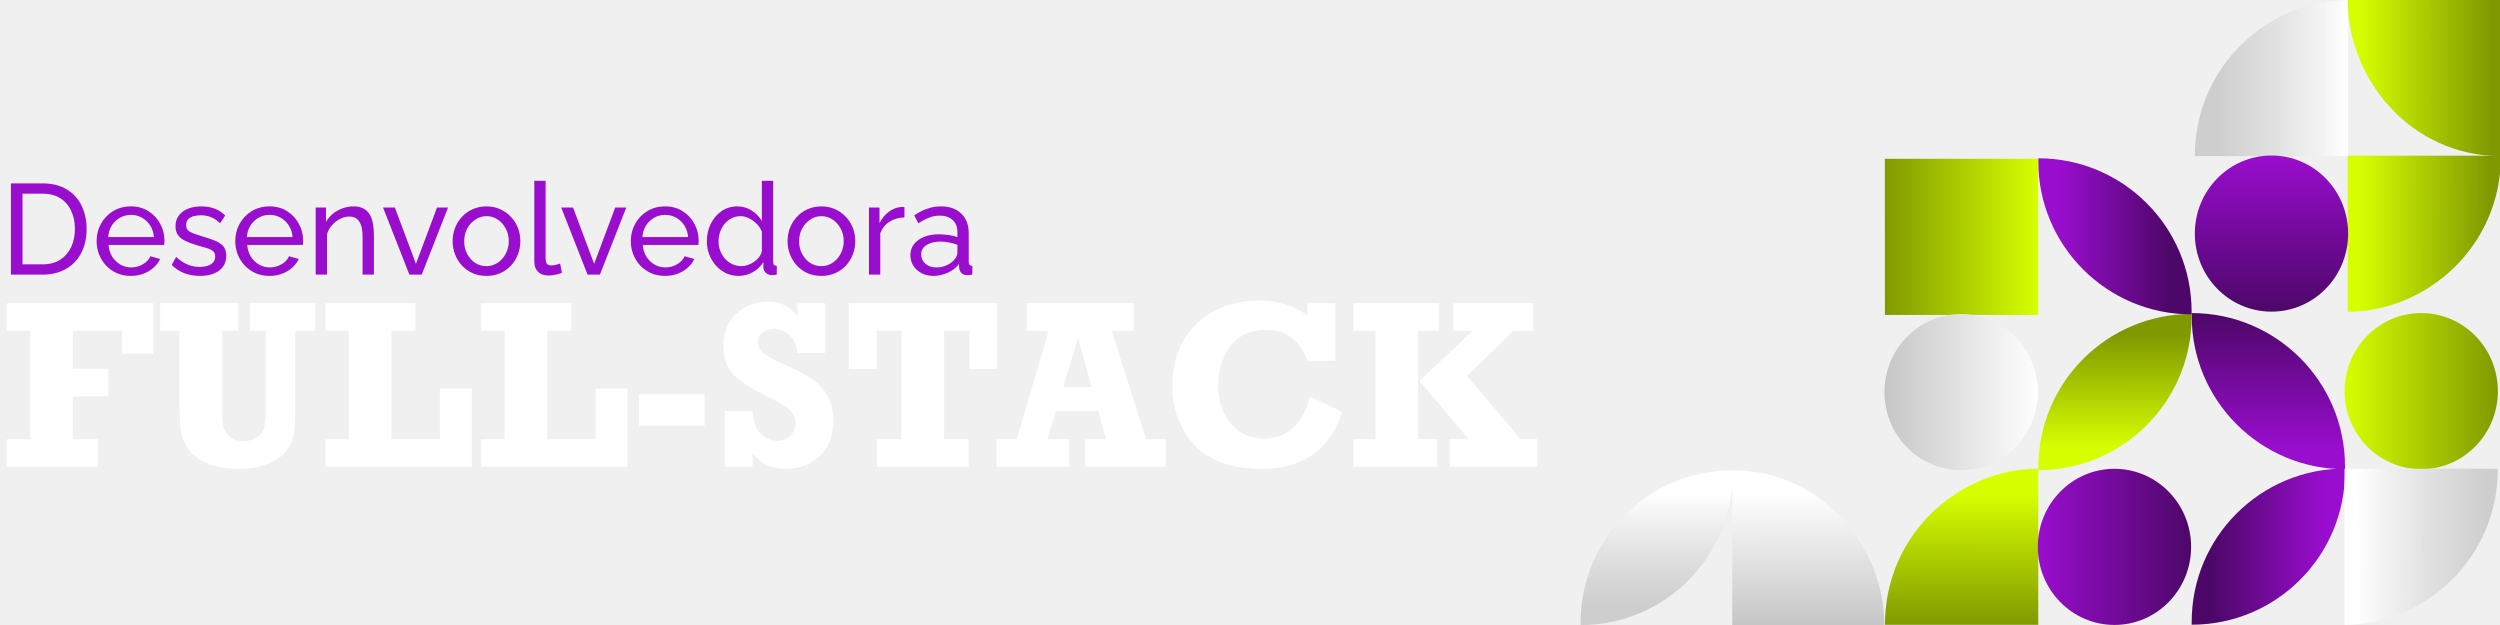
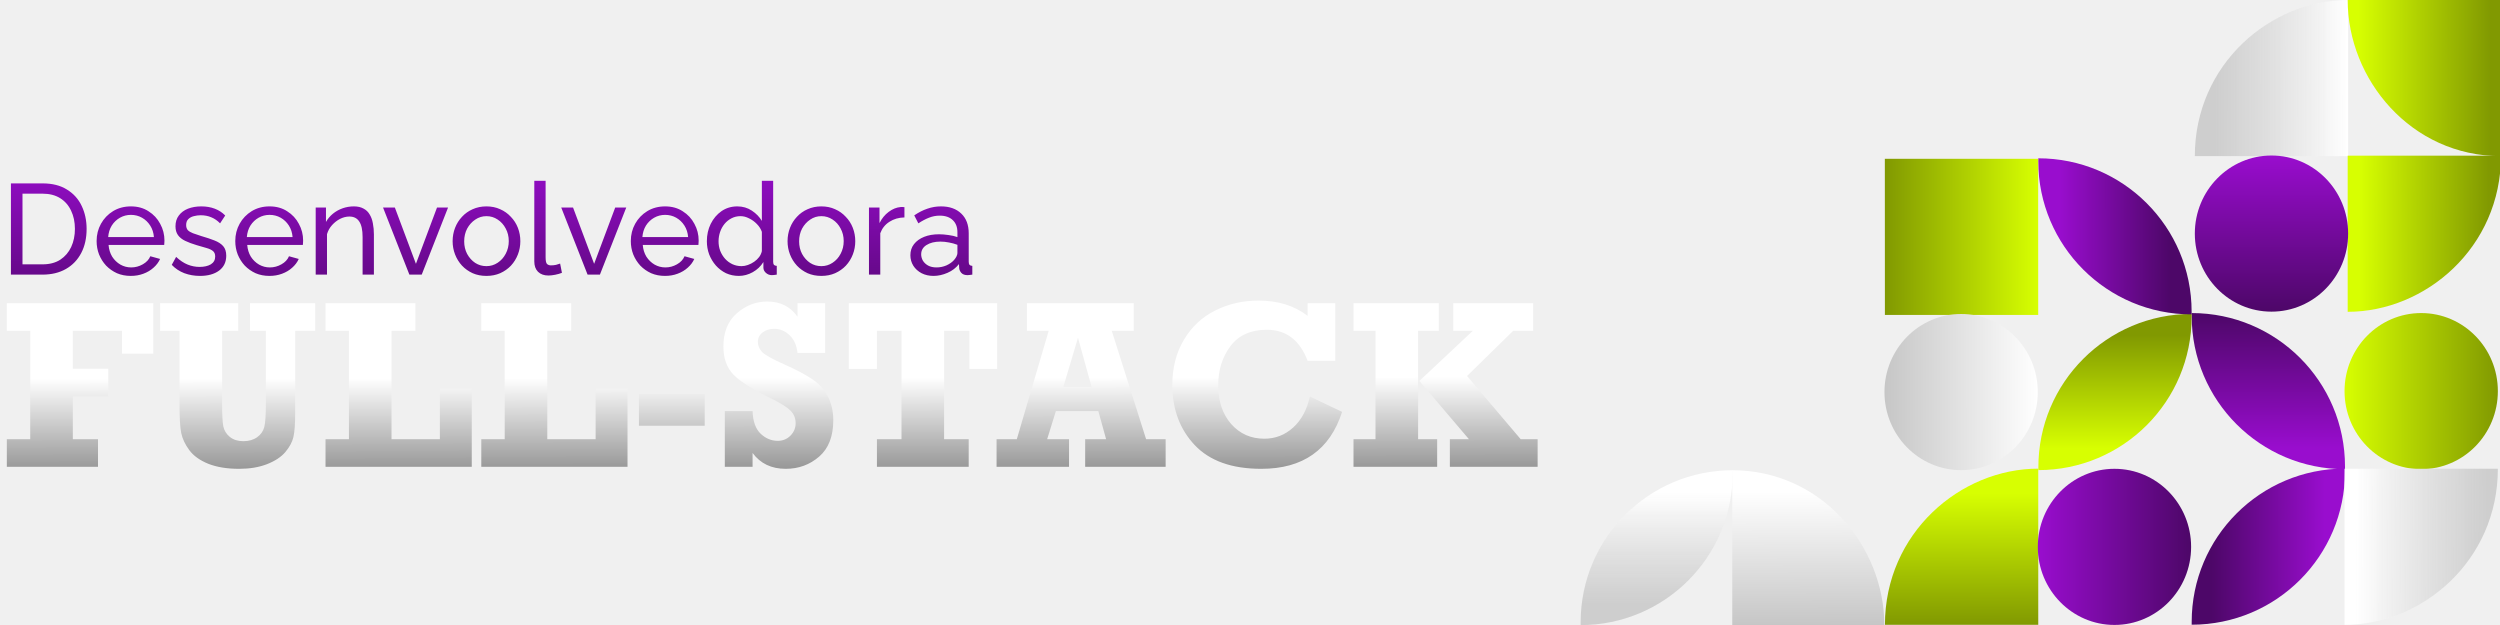
<svg xmlns="http://www.w3.org/2000/svg" width="1584" height="396" viewBox="0 0 1584 396" fill="none">
  <g clip-path="url(#clip0_1376_3708)">
    <path d="M1487.78 98.928L1487.78 0.001C1438.57 0 1390.64 40.699 1390.64 98.928L1487.78 98.928Z" fill="url(#paint0_linear_1376_3708)" />
    <path d="M1584.63 0.001L1487.49 0.001C1487.49 50.124 1527.46 98.929 1584.63 98.929L1584.63 0.001Z" fill="url(#paint1_linear_1376_3708)" />
    <path d="M1487.49 98.634L1487.49 197.562C1536.71 197.562 1584.63 156.864 1584.63 98.634L1487.49 98.634Z" fill="url(#paint2_linear_1376_3708)" />
    <ellipse cx="48.569" cy="49.463" rx="48.569" ry="49.463" transform="matrix(1 8.90318e-08 8.58428e-08 -1 1390.64 197.463)" fill="url(#paint3_linear_1376_3708)" />
    <path d="M1388.65 395.814C1442.29 395.814 1485.79 352.324 1485.79 298.676L1485.79 296.887C1432.14 296.887 1388.65 340.377 1388.65 394.025L1388.65 395.814Z" fill="url(#paint4_linear_1376_3708)" />
    <path d="M1388.65 200.14C1388.65 253.789 1432.14 297.28 1485.79 297.28L1485.79 295.493C1485.79 241.844 1442.3 198.353 1388.65 198.353L1388.65 200.14Z" fill="url(#paint5_linear_1376_3708)" />
    <ellipse cx="48.569" cy="49.463" rx="48.569" ry="49.463" transform="matrix(1 8.90318e-08 8.58428e-08 -1 1485.5 297.28)" fill="url(#paint6_linear_1376_3708)" />
    <path d="M1485.5 296.986L1485.5 395.914C1534.71 395.914 1582.64 355.216 1582.64 296.986L1485.5 296.986Z" fill="url(#paint7_linear_1376_3708)" />
    <path d="M1291.44 395.863L1291.44 296.935C1242.22 296.935 1194.3 337.634 1194.3 395.863L1291.44 395.863Z" fill="url(#paint8_linear_1376_3708)" />
    <ellipse cx="48.569" cy="49.463" rx="48.569" ry="49.463" transform="matrix(-1 0 0 1 1388.29 297.034)" fill="url(#paint9_linear_1376_3708)" />
    <path d="M1097.85 297.934C1044.64 297.934 1001.5 341.072 1001.5 394.284L1001.5 396.059C1054.71 396.059 1097.85 352.921 1097.85 299.708L1097.85 297.934Z" fill="url(#paint10_linear_1376_3708)" />
    <path d="M1097.56 396.058H1193.91C1193.91 346.342 1154.27 297.933 1097.56 297.933V396.058Z" fill="url(#paint11_linear_1376_3708)" />
    <path d="M1291.51 297.864C1345.16 297.845 1388.63 254.339 1388.61 200.69L1388.61 198.901C1334.97 198.921 1291.49 242.427 1291.51 296.075L1291.51 297.864Z" fill="url(#paint12_linear_1376_3708)" />
    <path d="M1388.61 197.41C1388.59 143.761 1345.09 100.285 1291.44 100.305L1291.44 102.092C1291.46 155.74 1334.96 199.216 1388.61 199.196L1388.61 197.41Z" fill="url(#paint13_linear_1376_3708)" />
    <rect width="98.927" height="97.139" transform="matrix(-0.000347725 -1 -1 0.000360643 1291.41 199.524)" fill="url(#paint14_linear_1376_3708)" />
    <ellipse cx="49.463" cy="48.569" rx="49.463" ry="48.569" transform="matrix(-0.000347725 -1 -1 0.000360643 1291.15 297.865)" fill="url(#paint15_linear_1376_3708)" />
-     <path d="M6.921 174V116.193H26.949C33.137 116.193 38.294 117.496 42.419 120.101C46.598 122.653 49.719 126.126 51.782 130.523C53.844 134.865 54.876 139.696 54.876 145.015C54.876 150.877 53.736 155.98 51.456 160.322C49.176 164.664 45.947 168.029 41.767 170.418C37.588 172.806 32.648 174 26.949 174H6.921ZM47.467 145.015C47.467 140.673 46.652 136.819 45.024 133.454C43.45 130.089 41.143 127.456 38.103 125.556C35.064 123.657 31.346 122.707 26.949 122.707H14.248V167.487H26.949C31.4 167.487 35.145 166.51 38.185 164.556C41.224 162.547 43.531 159.86 45.105 156.495C46.679 153.076 47.467 149.249 47.467 145.015ZM82.869 174.814C79.666 174.814 76.735 174.244 74.076 173.104C71.47 171.91 69.19 170.309 67.236 168.301C65.337 166.238 63.844 163.877 62.758 161.217C61.727 158.558 61.212 155.735 61.212 152.75C61.212 148.733 62.134 145.07 63.98 141.759C65.825 138.448 68.376 135.788 71.633 133.78C74.944 131.771 78.716 130.767 82.95 130.767C87.238 130.767 90.956 131.798 94.104 133.861C97.307 135.869 99.776 138.529 101.513 141.84C103.304 145.097 104.2 148.625 104.2 152.424C104.2 152.967 104.173 153.51 104.119 154.053C104.119 154.541 104.091 154.921 104.037 155.193H68.783C69.001 157.961 69.76 160.43 71.063 162.602C72.42 164.718 74.157 166.401 76.274 167.649C78.391 168.844 80.67 169.441 83.113 169.441C85.718 169.441 88.161 168.789 90.441 167.487C92.774 166.184 94.376 164.474 95.244 162.357L101.432 164.067C100.509 166.13 99.125 167.975 97.279 169.603C95.488 171.232 93.344 172.507 90.847 173.43C88.405 174.353 85.745 174.814 82.869 174.814ZM68.539 150.226H97.524C97.307 147.458 96.52 145.015 95.163 142.898C93.806 140.782 92.069 139.126 89.952 137.932C87.835 136.738 85.501 136.141 82.95 136.141C80.453 136.141 78.146 136.738 76.029 137.932C73.913 139.126 72.176 140.782 70.819 142.898C69.516 145.015 68.756 147.458 68.539 150.226ZM126.738 174.814C123.21 174.814 119.899 174.244 116.805 173.104C113.711 171.91 111.052 170.146 108.826 167.812L111.594 162.764C114.037 165.044 116.479 166.672 118.922 167.649C121.365 168.626 123.861 169.115 126.412 169.115C129.343 169.115 131.732 168.572 133.577 167.487C135.423 166.347 136.345 164.691 136.345 162.52C136.345 160.946 135.857 159.779 134.88 159.019C133.957 158.259 132.627 157.635 130.89 157.147C129.154 156.604 127.091 156.007 124.703 155.355C121.772 154.487 119.302 153.564 117.294 152.587C115.285 151.61 113.766 150.389 112.734 148.923C111.703 147.458 111.187 145.612 111.187 143.387C111.187 140.673 111.893 138.393 113.304 136.548C114.715 134.648 116.642 133.21 119.085 132.233C121.582 131.256 124.404 130.767 127.552 130.767C130.7 130.767 133.55 131.256 136.101 132.233C138.652 133.21 140.851 134.648 142.696 136.548L139.439 141.514C137.757 139.777 135.911 138.502 133.903 137.688C131.895 136.819 129.642 136.385 127.145 136.385C125.68 136.385 124.241 136.575 122.83 136.955C121.419 137.281 120.252 137.905 119.329 138.828C118.406 139.696 117.945 140.944 117.945 142.573C117.945 143.93 118.298 145.015 119.003 145.829C119.763 146.589 120.849 147.241 122.26 147.783C123.726 148.326 125.49 148.923 127.552 149.575C130.755 150.497 133.523 151.42 135.857 152.343C138.245 153.266 140.091 154.46 141.393 155.925C142.696 157.391 143.347 159.426 143.347 162.032C143.347 166.048 141.828 169.196 138.788 171.476C135.748 173.701 131.732 174.814 126.738 174.814ZM170.727 174.814C167.524 174.814 164.593 174.244 161.933 173.104C159.328 171.91 157.048 170.309 155.094 168.301C153.195 166.238 151.702 163.877 150.616 161.217C149.585 158.558 149.069 155.735 149.069 152.75C149.069 148.733 149.992 145.07 151.838 141.759C153.683 138.448 156.234 135.788 159.491 133.78C162.802 131.771 166.574 130.767 170.808 130.767C175.096 130.767 178.814 131.798 181.962 133.861C185.165 135.869 187.634 138.529 189.371 141.84C191.162 145.097 192.058 148.625 192.058 152.424C192.058 152.967 192.031 153.51 191.977 154.053C191.977 154.541 191.949 154.921 191.895 155.193H156.641C156.858 157.961 157.618 160.43 158.921 162.602C160.278 164.718 162.015 166.401 164.132 167.649C166.249 168.844 168.528 169.441 170.971 169.441C173.576 169.441 176.019 168.789 178.298 167.487C180.632 166.184 182.234 164.474 183.102 162.357L189.29 164.067C188.367 166.13 186.983 167.975 185.138 169.603C183.346 171.232 181.202 172.507 178.706 173.43C176.263 174.353 173.603 174.814 170.727 174.814ZM156.397 150.226H185.382C185.165 147.458 184.378 145.015 183.021 142.898C181.664 140.782 179.927 139.126 177.81 137.932C175.693 136.738 173.359 136.141 170.808 136.141C168.311 136.141 166.004 136.738 163.888 137.932C161.771 139.126 160.034 140.782 158.677 142.898C157.374 145.015 156.614 147.458 156.397 150.226ZM236.905 174H229.74V150.226C229.74 145.721 229.034 142.437 227.623 140.374C226.266 138.258 224.176 137.199 221.354 137.199C219.4 137.199 217.446 137.688 215.492 138.665C213.592 139.642 211.882 140.972 210.362 142.654C208.897 144.283 207.838 146.182 207.187 148.353V174H200.022V131.5H206.536V140.619C207.676 138.61 209.141 136.874 210.932 135.408C212.724 133.942 214.759 132.803 217.039 131.988C219.318 131.174 221.707 130.767 224.203 130.767C226.646 130.767 228.681 131.229 230.31 132.151C231.992 133.02 233.295 134.268 234.218 135.897C235.195 137.471 235.873 139.343 236.253 141.514C236.687 143.685 236.905 146.047 236.905 148.598V174ZM259.384 174L242.693 131.5H250.184L263.536 167.161L276.889 131.5H283.891L267.2 174H259.384ZM308.193 174.814C304.99 174.814 302.086 174.244 299.481 173.104C296.876 171.91 294.623 170.309 292.723 168.301C290.824 166.238 289.358 163.877 288.327 161.217C287.296 158.558 286.78 155.762 286.78 152.831C286.78 149.846 287.296 147.024 288.327 144.364C289.358 141.704 290.824 139.37 292.723 137.362C294.623 135.299 296.876 133.698 299.481 132.558C302.141 131.364 305.045 130.767 308.193 130.767C311.395 130.767 314.299 131.364 316.904 132.558C319.51 133.698 321.762 135.299 323.662 137.362C325.616 139.37 327.109 141.704 328.14 144.364C329.171 147.024 329.687 149.846 329.687 152.831C329.687 155.762 329.171 158.558 328.14 161.217C327.109 163.877 325.643 166.238 323.744 168.301C321.844 170.309 319.564 171.91 316.904 173.104C314.299 174.244 311.395 174.814 308.193 174.814ZM294.108 152.913C294.108 155.844 294.732 158.503 295.98 160.892C297.283 163.28 298.993 165.18 301.109 166.591C303.226 167.948 305.587 168.626 308.193 168.626C310.798 168.626 313.159 167.921 315.276 166.51C317.447 165.098 319.157 163.199 320.405 160.81C321.708 158.368 322.359 155.681 322.359 152.75C322.359 149.819 321.708 147.159 320.405 144.771C319.157 142.383 317.447 140.483 315.276 139.072C313.159 137.661 310.798 136.955 308.193 136.955C305.587 136.955 303.226 137.688 301.109 139.153C298.993 140.564 297.283 142.464 295.98 144.852C294.732 147.241 294.108 149.927 294.108 152.913ZM338.532 114.565H345.696V163.009C345.696 165.343 346.022 166.781 346.673 167.324C347.325 167.867 348.112 168.138 349.035 168.138C350.174 168.138 351.26 168.029 352.291 167.812C353.323 167.541 354.191 167.269 354.897 166.998L356.036 172.86C354.842 173.349 353.431 173.756 351.803 174.081C350.174 174.407 348.736 174.57 347.488 174.57C344.719 174.57 342.521 173.783 340.893 172.209C339.319 170.635 338.532 168.436 338.532 165.614V114.565ZM372.288 174L355.597 131.5H363.087L376.44 167.161L389.792 131.5H396.794L380.104 174H372.288ZM421.341 174.814C418.138 174.814 415.207 174.244 412.547 173.104C409.942 171.91 407.662 170.309 405.708 168.301C403.809 166.238 402.316 163.877 401.23 161.217C400.199 158.558 399.683 155.735 399.683 152.75C399.683 148.733 400.606 145.07 402.452 141.759C404.297 138.448 406.848 135.788 410.105 133.78C413.416 131.771 417.188 130.767 421.422 130.767C425.71 130.767 429.428 131.798 432.576 133.861C435.779 135.869 438.248 138.529 439.985 141.84C441.776 145.097 442.672 148.625 442.672 152.424C442.672 152.967 442.645 153.51 442.591 154.053C442.591 154.541 442.563 154.921 442.509 155.193H407.255C407.472 157.961 408.232 160.43 409.535 162.602C410.892 164.718 412.629 166.401 414.746 167.649C416.863 168.844 419.142 169.441 421.585 169.441C424.19 169.441 426.633 168.789 428.912 167.487C431.246 166.184 432.848 164.474 433.716 162.357L439.904 164.067C438.981 166.13 437.597 167.975 435.751 169.603C433.96 171.232 431.816 172.507 429.319 173.43C426.877 174.353 424.217 174.814 421.341 174.814ZM407.011 150.226H435.996C435.779 147.458 434.992 145.015 433.635 142.898C432.278 140.782 430.541 139.126 428.424 137.932C426.307 136.738 423.973 136.141 421.422 136.141C418.925 136.141 416.618 136.738 414.501 137.932C412.385 139.126 410.648 140.782 409.291 142.898C407.988 145.015 407.228 147.458 407.011 150.226ZM447.868 152.831C447.868 148.815 448.682 145.151 450.311 141.84C451.993 138.475 454.273 135.788 457.15 133.78C460.081 131.771 463.419 130.767 467.164 130.767C470.584 130.767 473.65 131.663 476.364 133.454C479.078 135.245 481.195 137.416 482.715 139.967V114.565H489.88V165.858C489.88 166.727 490.042 167.378 490.368 167.812C490.748 168.192 491.345 168.409 492.159 168.464V174C490.802 174.217 489.744 174.326 488.984 174.326C487.573 174.326 486.324 173.837 485.239 172.86C484.207 171.883 483.692 170.798 483.692 169.603V166.021C482.009 168.735 479.757 170.879 476.934 172.453C474.112 174.027 471.181 174.814 468.141 174.814C465.21 174.814 462.496 174.244 459.999 173.104C457.557 171.91 455.413 170.282 453.567 168.219C451.776 166.157 450.365 163.823 449.334 161.217C448.357 158.558 447.868 155.762 447.868 152.831ZM482.715 159.101V146.888C482.063 145.042 481.005 143.387 479.54 141.921C478.074 140.402 476.419 139.207 474.573 138.339C472.782 137.416 470.991 136.955 469.199 136.955C467.083 136.955 465.156 137.416 463.419 138.339C461.736 139.207 460.271 140.402 459.022 141.921C457.828 143.387 456.905 145.07 456.254 146.969C455.603 148.869 455.277 150.85 455.277 152.913C455.277 155.03 455.63 157.038 456.335 158.938C457.095 160.837 458.127 162.52 459.429 163.986C460.786 165.451 462.333 166.591 464.07 167.405C465.861 168.219 467.788 168.626 469.851 168.626C471.154 168.626 472.483 168.382 473.84 167.894C475.252 167.405 476.581 166.727 477.83 165.858C479.078 164.99 480.137 163.986 481.005 162.846C481.874 161.652 482.443 160.403 482.715 159.101ZM520.404 174.814C517.201 174.814 514.297 174.244 511.692 173.104C509.087 171.91 506.834 170.309 504.934 168.301C503.034 166.238 501.569 163.877 500.538 161.217C499.506 158.558 498.991 155.762 498.991 152.831C498.991 149.846 499.506 147.024 500.538 144.364C501.569 141.704 503.034 139.37 504.934 137.362C506.834 135.299 509.087 133.698 511.692 132.558C514.352 131.364 517.255 130.767 520.404 130.767C523.606 130.767 526.51 131.364 529.115 132.558C531.721 133.698 533.973 135.299 535.873 137.362C537.827 139.37 539.32 141.704 540.351 144.364C541.382 147.024 541.898 149.846 541.898 152.831C541.898 155.762 541.382 158.558 540.351 161.217C539.32 163.877 537.854 166.238 535.954 168.301C534.055 170.309 531.775 171.91 529.115 173.104C526.51 174.244 523.606 174.814 520.404 174.814ZM506.318 152.913C506.318 155.844 506.943 158.503 508.191 160.892C509.494 163.28 511.203 165.18 513.32 166.591C515.437 167.948 517.798 168.626 520.404 168.626C523.009 168.626 525.37 167.921 527.487 166.51C529.658 165.098 531.368 163.199 532.616 160.81C533.919 158.368 534.57 155.681 534.57 152.75C534.57 149.819 533.919 147.159 532.616 144.771C531.368 142.383 529.658 140.483 527.487 139.072C525.37 137.661 523.009 136.955 520.404 136.955C517.798 136.955 515.437 137.688 513.32 139.153C511.203 140.564 509.494 142.464 508.191 144.852C506.943 147.241 506.318 149.927 506.318 152.913ZM573.051 137.769C569.469 137.823 566.293 138.746 563.525 140.537C560.811 142.274 558.884 144.69 557.744 147.783V174H550.58V131.5H557.256V141.351C558.721 138.42 560.648 136.059 563.037 134.268C565.479 132.423 568.03 131.391 570.69 131.174C571.233 131.174 571.694 131.174 572.074 131.174C572.454 131.174 572.78 131.201 573.051 131.256V137.769ZM576.819 161.706C576.819 158.992 577.579 156.658 579.099 154.704C580.673 152.696 582.817 151.149 585.531 150.063C588.245 148.978 591.393 148.435 594.975 148.435C596.875 148.435 598.883 148.598 601 148.923C603.117 149.195 604.99 149.629 606.618 150.226V147.132C606.618 143.875 605.641 141.324 603.687 139.479C601.733 137.579 598.965 136.629 595.382 136.629C593.048 136.629 590.796 137.063 588.625 137.932C586.508 138.746 584.255 139.94 581.867 141.514L579.262 136.466C582.03 134.567 584.798 133.155 587.566 132.233C590.334 131.256 593.211 130.767 596.196 130.767C601.624 130.767 605.912 132.287 609.06 135.327C612.209 138.312 613.783 142.491 613.783 147.865V165.858C613.783 166.727 613.946 167.378 614.271 167.812C614.651 168.192 615.248 168.409 616.062 168.464V174C615.357 174.109 614.733 174.19 614.19 174.244C613.701 174.299 613.294 174.326 612.969 174.326C611.286 174.326 610.01 173.864 609.142 172.942C608.328 172.019 607.866 171.042 607.758 170.011L607.595 167.324C605.749 169.712 603.334 171.557 600.349 172.86C597.363 174.163 594.405 174.814 591.474 174.814C588.652 174.814 586.128 174.244 583.902 173.104C581.677 171.91 579.94 170.336 578.692 168.382C577.443 166.374 576.819 164.148 576.819 161.706ZM604.501 164.718C605.152 163.958 605.668 163.199 606.048 162.439C606.428 161.625 606.618 160.946 606.618 160.403V155.111C604.935 154.46 603.171 153.971 601.326 153.646C599.48 153.266 597.662 153.076 595.871 153.076C592.234 153.076 589.276 153.808 586.996 155.274C584.771 156.685 583.658 158.639 583.658 161.136C583.658 162.493 584.011 163.823 584.717 165.125C585.476 166.374 586.562 167.405 587.973 168.219C589.439 169.034 591.23 169.441 593.347 169.441C595.572 169.441 597.689 169.006 599.697 168.138C601.706 167.215 603.307 166.075 604.501 164.718Z" fill="#990DCE" />
-     <path d="M4.323 295.778V278.262H19.157V209.61H4.323V192.093H97.126V224.071H77.298V209.61H46.14V233.612H68.577V251.129H46.14V278.262H62.092V295.778H4.323ZM101.449 209.61V192.093H150.944V209.61H140.732V256.496C140.732 262.757 140.98 267.279 141.477 270.062C142.024 272.795 143.415 275.056 145.651 276.845C147.888 278.634 150.72 279.529 154.149 279.529C157.677 279.529 160.609 278.684 162.945 276.994C165.28 275.305 166.771 273.193 167.417 270.658C168.113 268.124 168.461 262.956 168.461 255.154V209.61H158.398V192.093H199.693V209.61H187.021V261.49C187.021 268.546 186.649 273.69 185.903 276.92C185.158 280.1 183.443 283.281 180.76 286.461C178.076 289.592 174.175 292.151 169.057 294.139C163.988 296.077 158.149 297.046 151.54 297.046C143.887 297.046 137.353 295.977 131.936 293.84C126.569 291.654 122.569 288.772 119.935 285.194C117.301 281.616 115.612 278.063 114.866 274.535C114.121 271.006 113.748 264.993 113.748 256.496V209.61H101.449ZM206.253 295.778V278.262H221.086V209.61H206.253V192.093H263.201V209.61H248.07V278.262H278.706V246.209H298.906V295.778H206.253ZM304.944 295.778V278.262H319.777V209.61H304.944V192.093H361.892V209.61H346.761V278.262H377.397V246.209H397.597V295.778H304.944ZM404.828 269.764V249.638H446.495V269.764H404.828ZM459.242 295.778V260.446H476.833C477.032 266.907 478.722 271.677 481.902 274.758C485.082 277.789 488.71 279.305 492.785 279.305C495.965 279.305 498.649 278.212 500.835 276.025C503.022 273.789 504.115 271.18 504.115 268.199C504.115 265.018 503.047 262.36 500.91 260.223C498.773 258.036 494.872 255.552 489.207 252.769C477.231 246.955 469.081 241.836 464.758 237.414C460.484 232.991 458.347 227.028 458.347 219.524C458.347 210.48 461.18 203.473 466.845 198.504C472.51 193.534 478.945 191.05 486.151 191.05C494.4 191.05 500.786 194.255 505.308 200.665V192.093H522.825V223.624H505.308C504.761 218.754 503.071 215.002 500.239 212.368C497.456 209.685 494.201 208.343 490.474 208.343C487.592 208.343 485.157 209.113 483.169 210.654C481.181 212.194 480.188 214.207 480.188 216.691C480.188 218.828 481.008 220.866 482.647 222.804C484.287 224.692 489.083 227.4 497.034 230.929C504.686 234.357 510.55 237.463 514.625 240.246C518.75 242.979 522.005 246.557 524.39 250.98C526.775 255.353 527.968 260.422 527.968 266.186C527.968 276.423 524.986 284.125 519.023 289.293C513.06 294.462 506.003 297.046 497.854 297.046C488.76 297.046 481.753 293.691 476.833 286.983V295.778H459.242ZM555.622 295.778V278.262H571.201V209.61H555.622V233.761H537.807V192.093H631.802V233.761H614.211V209.61H598.185V278.262H613.764V295.778H555.622ZM738.544 278.262V295.778H687.558V278.262H700.826L695.907 260.446H668.998L663.482 278.262H677.346V295.778H631.43V278.262H644.251L664.451 209.61H650.661V192.093H718.343V209.61H704.404L726.17 278.262H738.544ZM691.658 245.24L683.011 214.008L673.694 245.24H691.658ZM828.514 192.093H846.031V228.618H828.514C823.544 215.499 814.923 208.939 802.648 208.939C792.511 208.939 784.833 212.393 779.615 219.3C774.447 226.208 771.863 234.482 771.863 244.122C771.863 254.21 774.596 262.384 780.063 268.646C785.579 274.858 792.585 277.963 801.083 277.963C808.04 277.963 814.128 275.603 819.345 270.882C824.563 266.161 828.091 259.602 829.93 251.203L850.354 260.968C842.602 285.02 825.532 297.046 799.145 297.046C780.51 297.046 766.447 292.027 756.955 281.989C747.513 271.95 742.793 259.254 742.793 243.899C742.793 232.966 745.252 223.4 750.172 215.201C755.092 207.001 761.701 200.839 770 196.715C778.348 192.54 787.492 190.453 797.431 190.453C809.804 190.453 820.165 193.683 828.514 200.143V192.093ZM857.584 295.778V278.262H871.523V209.61H857.584V192.093H911.626V209.61H898.507V278.262H910.582V295.778H857.584ZM918.633 295.778V278.262H930.708L899.327 241.364L933.168 209.61H920.794V192.093H971.407V209.61H958.735L929.516 238.233L963.506 278.262H974.24V295.778H918.633Z" fill="white" />
+     <path d="M6.921 174V116.193H26.949C33.137 116.193 38.294 117.496 42.419 120.101C46.598 122.653 49.719 126.126 51.782 130.523C53.844 134.865 54.876 139.696 54.876 145.015C54.876 150.877 53.736 155.98 51.456 160.322C49.176 164.664 45.947 168.029 41.767 170.418C37.588 172.806 32.648 174 26.949 174H6.921ZM47.467 145.015C47.467 140.673 46.652 136.819 45.024 133.454C43.45 130.089 41.143 127.456 38.103 125.556C35.064 123.657 31.346 122.707 26.949 122.707H14.248V167.487H26.949C31.4 167.487 35.145 166.51 38.185 164.556C41.224 162.547 43.531 159.86 45.105 156.495C46.679 153.076 47.467 149.249 47.467 145.015ZM82.869 174.814C79.666 174.814 76.735 174.244 74.076 173.104C71.47 171.91 69.19 170.309 67.236 168.301C65.337 166.238 63.844 163.877 62.758 161.217C61.727 158.558 61.212 155.735 61.212 152.75C61.212 148.733 62.134 145.07 63.98 141.759C65.825 138.448 68.376 135.788 71.633 133.78C74.944 131.771 78.716 130.767 82.95 130.767C87.238 130.767 90.956 131.798 94.104 133.861C97.307 135.869 99.776 138.529 101.513 141.84C103.304 145.097 104.2 148.625 104.2 152.424C104.2 152.967 104.173 153.51 104.119 154.053C104.119 154.541 104.091 154.921 104.037 155.193H68.783C69.001 157.961 69.76 160.43 71.063 162.602C72.42 164.718 74.157 166.401 76.274 167.649C78.391 168.844 80.67 169.441 83.113 169.441C85.718 169.441 88.161 168.789 90.441 167.487C92.774 166.184 94.376 164.474 95.244 162.357L101.432 164.067C100.509 166.13 99.125 167.975 97.279 169.603C95.488 171.232 93.344 172.507 90.847 173.43C88.405 174.353 85.745 174.814 82.869 174.814ZM68.539 150.226H97.524C97.307 147.458 96.52 145.015 95.163 142.898C93.806 140.782 92.069 139.126 89.952 137.932C87.835 136.738 85.501 136.141 82.95 136.141C80.453 136.141 78.146 136.738 76.029 137.932C73.913 139.126 72.176 140.782 70.819 142.898C69.516 145.015 68.756 147.458 68.539 150.226ZM126.738 174.814C123.21 174.814 119.899 174.244 116.805 173.104C113.711 171.91 111.052 170.146 108.826 167.812L111.594 162.764C114.037 165.044 116.479 166.672 118.922 167.649C121.365 168.626 123.861 169.115 126.412 169.115C129.343 169.115 131.732 168.572 133.577 167.487C135.423 166.347 136.345 164.691 136.345 162.52C136.345 160.946 135.857 159.779 134.88 159.019C133.957 158.259 132.627 157.635 130.89 157.147C129.154 156.604 127.091 156.007 124.703 155.355C121.772 154.487 119.302 153.564 117.294 152.587C115.285 151.61 113.766 150.389 112.734 148.923C111.703 147.458 111.187 145.612 111.187 143.387C111.187 140.673 111.893 138.393 113.304 136.548C114.715 134.648 116.642 133.21 119.085 132.233C121.582 131.256 124.404 130.767 127.552 130.767C130.7 130.767 133.55 131.256 136.101 132.233C138.652 133.21 140.851 134.648 142.696 136.548L139.439 141.514C137.757 139.777 135.911 138.502 133.903 137.688C131.895 136.819 129.642 136.385 127.145 136.385C125.68 136.385 124.241 136.575 122.83 136.955C121.419 137.281 120.252 137.905 119.329 138.828C118.406 139.696 117.945 140.944 117.945 142.573C117.945 143.93 118.298 145.015 119.003 145.829C119.763 146.589 120.849 147.241 122.26 147.783C123.726 148.326 125.49 148.923 127.552 149.575C130.755 150.497 133.523 151.42 135.857 152.343C138.245 153.266 140.091 154.46 141.393 155.925C142.696 157.391 143.347 159.426 143.347 162.032C143.347 166.048 141.828 169.196 138.788 171.476C135.748 173.701 131.732 174.814 126.738 174.814ZM170.727 174.814C167.524 174.814 164.593 174.244 161.933 173.104C159.328 171.91 157.048 170.309 155.094 168.301C153.195 166.238 151.702 163.877 150.616 161.217C149.585 158.558 149.069 155.735 149.069 152.75C149.069 148.733 149.992 145.07 151.838 141.759C153.683 138.448 156.234 135.788 159.491 133.78C162.802 131.771 166.574 130.767 170.808 130.767C175.096 130.767 178.814 131.798 181.962 133.861C185.165 135.869 187.634 138.529 189.371 141.84C191.162 145.097 192.058 148.625 192.058 152.424C192.058 152.967 192.031 153.51 191.977 154.053C191.977 154.541 191.949 154.921 191.895 155.193H156.641C156.858 157.961 157.618 160.43 158.921 162.602C160.278 164.718 162.015 166.401 164.132 167.649C166.249 168.844 168.528 169.441 170.971 169.441C173.576 169.441 176.019 168.789 178.298 167.487C180.632 166.184 182.234 164.474 183.102 162.357L189.29 164.067C188.367 166.13 186.983 167.975 185.138 169.603C183.346 171.232 181.202 172.507 178.706 173.43C176.263 174.353 173.603 174.814 170.727 174.814ZM156.397 150.226H185.382C185.165 147.458 184.378 145.015 183.021 142.898C181.664 140.782 179.927 139.126 177.81 137.932C175.693 136.738 173.359 136.141 170.808 136.141C168.311 136.141 166.004 136.738 163.888 137.932C161.771 139.126 160.034 140.782 158.677 142.898C157.374 145.015 156.614 147.458 156.397 150.226ZM236.905 174H229.74V150.226C229.74 145.721 229.034 142.437 227.623 140.374C226.266 138.258 224.176 137.199 221.354 137.199C219.4 137.199 217.446 137.688 215.492 138.665C213.592 139.642 211.882 140.972 210.362 142.654C208.897 144.283 207.838 146.182 207.187 148.353V174H200.022V131.5H206.536V140.619C207.676 138.61 209.141 136.874 210.932 135.408C212.724 133.942 214.759 132.803 217.039 131.988C219.318 131.174 221.707 130.767 224.203 130.767C226.646 130.767 228.681 131.229 230.31 132.151C231.992 133.02 233.295 134.268 234.218 135.897C235.195 137.471 235.873 139.343 236.253 141.514C236.687 143.685 236.905 146.047 236.905 148.598V174ZM259.384 174L242.693 131.5H250.184L263.536 167.161L276.889 131.5H283.891L267.2 174H259.384ZM308.193 174.814C304.99 174.814 302.086 174.244 299.481 173.104C296.876 171.91 294.623 170.309 292.723 168.301C290.824 166.238 289.358 163.877 288.327 161.217C287.296 158.558 286.78 155.762 286.78 152.831C286.78 149.846 287.296 147.024 288.327 144.364C289.358 141.704 290.824 139.37 292.723 137.362C294.623 135.299 296.876 133.698 299.481 132.558C302.141 131.364 305.045 130.767 308.193 130.767C311.395 130.767 314.299 131.364 316.904 132.558C319.51 133.698 321.762 135.299 323.662 137.362C325.616 139.37 327.109 141.704 328.14 144.364C329.171 147.024 329.687 149.846 329.687 152.831C329.687 155.762 329.171 158.558 328.14 161.217C327.109 163.877 325.643 166.238 323.744 168.301C321.844 170.309 319.564 171.91 316.904 173.104C314.299 174.244 311.395 174.814 308.193 174.814ZM294.108 152.913C294.108 155.844 294.732 158.503 295.98 160.892C297.283 163.28 298.993 165.18 301.109 166.591C303.226 167.948 305.587 168.626 308.193 168.626C310.798 168.626 313.159 167.921 315.276 166.51C317.447 165.098 319.157 163.199 320.405 160.81C321.708 158.368 322.359 155.681 322.359 152.75C322.359 149.819 321.708 147.159 320.405 144.771C319.157 142.383 317.447 140.483 315.276 139.072C313.159 137.661 310.798 136.955 308.193 136.955C305.587 136.955 303.226 137.688 301.109 139.153C298.993 140.564 297.283 142.464 295.98 144.852C294.732 147.241 294.108 149.927 294.108 152.913ZM338.532 114.565H345.696V163.009C345.696 165.343 346.022 166.781 346.673 167.324C347.325 167.867 348.112 168.138 349.035 168.138C350.174 168.138 351.26 168.029 352.291 167.812C353.323 167.541 354.191 167.269 354.897 166.998L356.036 172.86C354.842 173.349 353.431 173.756 351.803 174.081C350.174 174.407 348.736 174.57 347.488 174.57C344.719 174.57 342.521 173.783 340.893 172.209C339.319 170.635 338.532 168.436 338.532 165.614V114.565ZM372.288 174L355.597 131.5H363.087L376.44 167.161L389.792 131.5H396.794L380.104 174H372.288ZM421.341 174.814C418.138 174.814 415.207 174.244 412.547 173.104C409.942 171.91 407.662 170.309 405.708 168.301C403.809 166.238 402.316 163.877 401.23 161.217C400.199 158.558 399.683 155.735 399.683 152.75C399.683 148.733 400.606 145.07 402.452 141.759C404.297 138.448 406.848 135.788 410.105 133.78C413.416 131.771 417.188 130.767 421.422 130.767C425.71 130.767 429.428 131.798 432.576 133.861C435.779 135.869 438.248 138.529 439.985 141.84C441.776 145.097 442.672 148.625 442.672 152.424C442.672 152.967 442.645 153.51 442.591 154.053C442.591 154.541 442.563 154.921 442.509 155.193H407.255C407.472 157.961 408.232 160.43 409.535 162.602C410.892 164.718 412.629 166.401 414.746 167.649C416.863 168.844 419.142 169.441 421.585 169.441C424.19 169.441 426.633 168.789 428.912 167.487C431.246 166.184 432.848 164.474 433.716 162.357L439.904 164.067C438.981 166.13 437.597 167.975 435.751 169.603C433.96 171.232 431.816 172.507 429.319 173.43C426.877 174.353 424.217 174.814 421.341 174.814ZM407.011 150.226H435.996C435.779 147.458 434.992 145.015 433.635 142.898C432.278 140.782 430.541 139.126 428.424 137.932C426.307 136.738 423.973 136.141 421.422 136.141C418.925 136.141 416.618 136.738 414.501 137.932C412.385 139.126 410.648 140.782 409.291 142.898C407.988 145.015 407.228 147.458 407.011 150.226ZM447.868 152.831C447.868 148.815 448.682 145.151 450.311 141.84C451.993 138.475 454.273 135.788 457.15 133.78C460.081 131.771 463.419 130.767 467.164 130.767C470.584 130.767 473.65 131.663 476.364 133.454C479.078 135.245 481.195 137.416 482.715 139.967V114.565H489.88V165.858C489.88 166.727 490.042 167.378 490.368 167.812C490.748 168.192 491.345 168.409 492.159 168.464V174C490.802 174.217 489.744 174.326 488.984 174.326C487.573 174.326 486.324 173.837 485.239 172.86C484.207 171.883 483.692 170.798 483.692 169.603V166.021C482.009 168.735 479.757 170.879 476.934 172.453C474.112 174.027 471.181 174.814 468.141 174.814C465.21 174.814 462.496 174.244 459.999 173.104C457.557 171.91 455.413 170.282 453.567 168.219C451.776 166.157 450.365 163.823 449.334 161.217C448.357 158.558 447.868 155.762 447.868 152.831ZM482.715 159.101V146.888C482.063 145.042 481.005 143.387 479.54 141.921C478.074 140.402 476.419 139.207 474.573 138.339C472.782 137.416 470.991 136.955 469.199 136.955C467.083 136.955 465.156 137.416 463.419 138.339C461.736 139.207 460.271 140.402 459.022 141.921C457.828 143.387 456.905 145.07 456.254 146.969C455.603 148.869 455.277 150.85 455.277 152.913C455.277 155.03 455.63 157.038 456.335 158.938C457.095 160.837 458.127 162.52 459.429 163.986C460.786 165.451 462.333 166.591 464.07 167.405C465.861 168.219 467.788 168.626 469.851 168.626C471.154 168.626 472.483 168.382 473.84 167.894C475.252 167.405 476.581 166.727 477.83 165.858C479.078 164.99 480.137 163.986 481.005 162.846C481.874 161.652 482.443 160.403 482.715 159.101ZM520.404 174.814C517.201 174.814 514.297 174.244 511.692 173.104C509.087 171.91 506.834 170.309 504.934 168.301C503.034 166.238 501.569 163.877 500.538 161.217C499.506 158.558 498.991 155.762 498.991 152.831C498.991 149.846 499.506 147.024 500.538 144.364C501.569 141.704 503.034 139.37 504.934 137.362C506.834 135.299 509.087 133.698 511.692 132.558C514.352 131.364 517.255 130.767 520.404 130.767C523.606 130.767 526.51 131.364 529.115 132.558C531.721 133.698 533.973 135.299 535.873 137.362C537.827 139.37 539.32 141.704 540.351 144.364C541.382 147.024 541.898 149.846 541.898 152.831C541.898 155.762 541.382 158.558 540.351 161.217C539.32 163.877 537.854 166.238 535.954 168.301C534.055 170.309 531.775 171.91 529.115 173.104C526.51 174.244 523.606 174.814 520.404 174.814ZM506.318 152.913C506.318 155.844 506.943 158.503 508.191 160.892C509.494 163.28 511.203 165.18 513.32 166.591C515.437 167.948 517.798 168.626 520.404 168.626C523.009 168.626 525.37 167.921 527.487 166.51C529.658 165.098 531.368 163.199 532.616 160.81C533.919 158.368 534.57 155.681 534.57 152.75C534.57 149.819 533.919 147.159 532.616 144.771C531.368 142.383 529.658 140.483 527.487 139.072C525.37 137.661 523.009 136.955 520.404 136.955C517.798 136.955 515.437 137.688 513.32 139.153C511.203 140.564 509.494 142.464 508.191 144.852C506.943 147.241 506.318 149.927 506.318 152.913ZM573.051 137.769C569.469 137.823 566.293 138.746 563.525 140.537C560.811 142.274 558.884 144.69 557.744 147.783V174H550.58V131.5H557.256V141.351C558.721 138.42 560.648 136.059 563.037 134.268C565.479 132.423 568.03 131.391 570.69 131.174C571.233 131.174 571.694 131.174 572.074 131.174C572.454 131.174 572.78 131.201 573.051 131.256V137.769ZM576.819 161.706C576.819 158.992 577.579 156.658 579.099 154.704C580.673 152.696 582.817 151.149 585.531 150.063C588.245 148.978 591.393 148.435 594.975 148.435C596.875 148.435 598.883 148.598 601 148.923C603.117 149.195 604.99 149.629 606.618 150.226V147.132C606.618 143.875 605.641 141.324 603.687 139.479C601.733 137.579 598.965 136.629 595.382 136.629C593.048 136.629 590.796 137.063 588.625 137.932C586.508 138.746 584.255 139.94 581.867 141.514L579.262 136.466C582.03 134.567 584.798 133.155 587.566 132.233C590.334 131.256 593.211 130.767 596.196 130.767C601.624 130.767 605.912 132.287 609.06 135.327C612.209 138.312 613.783 142.491 613.783 147.865V165.858C613.783 166.727 613.946 167.378 614.271 167.812C614.651 168.192 615.248 168.409 616.062 168.464V174C615.357 174.109 614.733 174.19 614.19 174.244C613.701 174.299 613.294 174.326 612.969 174.326C611.286 174.326 610.01 173.864 609.142 172.942C608.328 172.019 607.866 171.042 607.758 170.011L607.595 167.324C605.749 169.712 603.334 171.557 600.349 172.86C597.363 174.163 594.405 174.814 591.474 174.814C588.652 174.814 586.128 174.244 583.902 173.104C581.677 171.91 579.94 170.336 578.692 168.382C577.443 166.374 576.819 164.148 576.819 161.706ZM604.501 164.718C605.152 163.958 605.668 163.199 606.048 162.439C606.428 161.625 606.618 160.946 606.618 160.403V155.111C604.935 154.46 603.171 153.971 601.326 153.646C599.48 153.266 597.662 153.076 595.871 153.076C592.234 153.076 589.276 153.808 586.996 155.274C584.771 156.685 583.658 158.639 583.658 161.136C583.658 162.493 584.011 163.823 584.717 165.125C585.476 166.374 586.562 167.405 587.973 168.219C589.439 169.034 591.23 169.441 593.347 169.441C595.572 169.441 597.689 169.006 599.697 168.138C601.706 167.215 603.307 166.075 604.501 164.718Z" fill="url(#paint16_linear_1376_3708)" />
+     <path d="M4.323 295.778V278.262H19.157V209.61H4.323V192.093H97.126V224.071H77.298V209.61H46.14V233.612H68.577V251.129H46.14V278.262H62.092V295.778H4.323ZM101.449 209.61V192.093H150.944V209.61H140.732V256.496C140.732 262.757 140.98 267.279 141.477 270.062C142.024 272.795 143.415 275.056 145.651 276.845C147.888 278.634 150.72 279.529 154.149 279.529C157.677 279.529 160.609 278.684 162.945 276.994C165.28 275.305 166.771 273.193 167.417 270.658C168.113 268.124 168.461 262.956 168.461 255.154V209.61H158.398V192.093H199.693V209.61H187.021V261.49C187.021 268.546 186.649 273.69 185.903 276.92C185.158 280.1 183.443 283.281 180.76 286.461C178.076 289.592 174.175 292.151 169.057 294.139C163.988 296.077 158.149 297.046 151.54 297.046C143.887 297.046 137.353 295.977 131.936 293.84C126.569 291.654 122.569 288.772 119.935 285.194C117.301 281.616 115.612 278.063 114.866 274.535C114.121 271.006 113.748 264.993 113.748 256.496V209.61H101.449ZM206.253 295.778V278.262H221.086V209.61H206.253V192.093H263.201V209.61H248.07V278.262H278.706V246.209H298.906V295.778H206.253ZM304.944 295.778V278.262H319.777V209.61H304.944V192.093H361.892V209.61H346.761V278.262H377.397V246.209H397.597V295.778H304.944ZM404.828 269.764V249.638H446.495V269.764H404.828ZM459.242 295.778V260.446H476.833C477.032 266.907 478.722 271.677 481.902 274.758C485.082 277.789 488.71 279.305 492.785 279.305C495.965 279.305 498.649 278.212 500.835 276.025C503.022 273.789 504.115 271.18 504.115 268.199C504.115 265.018 503.047 262.36 500.91 260.223C498.773 258.036 494.872 255.552 489.207 252.769C477.231 246.955 469.081 241.836 464.758 237.414C460.484 232.991 458.347 227.028 458.347 219.524C458.347 210.48 461.18 203.473 466.845 198.504C472.51 193.534 478.945 191.05 486.151 191.05C494.4 191.05 500.786 194.255 505.308 200.665V192.093H522.825V223.624H505.308C504.761 218.754 503.071 215.002 500.239 212.368C497.456 209.685 494.201 208.343 490.474 208.343C487.592 208.343 485.157 209.113 483.169 210.654C481.181 212.194 480.188 214.207 480.188 216.691C480.188 218.828 481.008 220.866 482.647 222.804C484.287 224.692 489.083 227.4 497.034 230.929C504.686 234.357 510.55 237.463 514.625 240.246C518.75 242.979 522.005 246.557 524.39 250.98C526.775 255.353 527.968 260.422 527.968 266.186C527.968 276.423 524.986 284.125 519.023 289.293C513.06 294.462 506.003 297.046 497.854 297.046C488.76 297.046 481.753 293.691 476.833 286.983V295.778H459.242ZM555.622 295.778V278.262H571.201V209.61H555.622V233.761H537.807V192.093H631.802V233.761H614.211V209.61H598.185V278.262H613.764V295.778H555.622ZM738.544 278.262V295.778H687.558V278.262H700.826L695.907 260.446H668.998L663.482 278.262H677.346V295.778H631.43V278.262H644.251L664.451 209.61H650.661V192.093H718.343V209.61H704.404L726.17 278.262H738.544ZM691.658 245.24L683.011 214.008L673.694 245.24H691.658ZM828.514 192.093H846.031V228.618H828.514C823.544 215.499 814.923 208.939 802.648 208.939C792.511 208.939 784.833 212.393 779.615 219.3C774.447 226.208 771.863 234.482 771.863 244.122C771.863 254.21 774.596 262.384 780.063 268.646C785.579 274.858 792.585 277.963 801.083 277.963C808.04 277.963 814.128 275.603 819.345 270.882C824.563 266.161 828.091 259.602 829.93 251.203L850.354 260.968C842.602 285.02 825.532 297.046 799.145 297.046C780.51 297.046 766.447 292.027 756.955 281.989C747.513 271.95 742.793 259.254 742.793 243.899C742.793 232.966 745.252 223.4 750.172 215.201C755.092 207.001 761.701 200.839 770 196.715C778.348 192.54 787.492 190.453 797.431 190.453C809.804 190.453 820.165 193.683 828.514 200.143V192.093ZM857.584 295.778V278.262H871.523V209.61H857.584V192.093H911.626V209.61H898.507V278.262H910.582V295.778H857.584ZM918.633 295.778V278.262H930.708L899.327 241.364L933.168 209.61H920.794V192.093H971.407V209.61H958.735L929.516 238.233L963.506 278.262H974.24V295.778H918.633Z" fill="url(#paint17_linear_1376_3708)" />
  </g>
  <defs>
    <linearGradient id="paint0_linear_1376_3708" x1="1487.71" y1="56.19" x2="1403.94" y2="56.261" gradientUnits="userSpaceOnUse">
      <stop stop-color="white" />
      <stop offset="1" stop-color="#C6C6C6" stop-opacity="0.8" />
    </linearGradient>
    <linearGradient id="paint1_linear_1376_3708" x1="1578.15" y1="49.465" x2="1493.97" y2="49.465" gradientUnits="userSpaceOnUse">
      <stop stop-color="#819901" />
      <stop offset="1" stop-color="#D7FF01" />
    </linearGradient>
    <linearGradient id="paint2_linear_1376_3708" x1="1495.05" y1="140.213" x2="1576.89" y2="140.4" gradientUnits="userSpaceOnUse">
      <stop stop-color="#D7FF01" />
      <stop offset="1" stop-color="#819901" />
    </linearGradient>
    <linearGradient id="paint3_linear_1376_3708" x1="48.569" y1="98.927" x2="48.569" y2="-5.5039e-06" gradientUnits="userSpaceOnUse">
      <stop stop-color="#990DCE" />
      <stop offset="1" stop-color="#4D0768" />
    </linearGradient>
    <linearGradient id="paint4_linear_1376_3708" x1="1472.98" y1="346.398" x2="1401.36" y2="346.398" gradientUnits="userSpaceOnUse">
      <stop stop-color="#990DCE" />
      <stop offset="1" stop-color="#4D0768" />
    </linearGradient>
    <linearGradient id="paint5_linear_1376_3708" x1="1437.22" y1="284.081" x2="1437.22" y2="198.353" gradientUnits="userSpaceOnUse">
      <stop stop-color="#990DCE" />
      <stop offset="1" stop-color="#4D0768" />
    </linearGradient>
    <linearGradient id="paint6_linear_1376_3708" x1="0" y1="49.463" x2="97.139" y2="49.463" gradientUnits="userSpaceOnUse">
      <stop stop-color="#D7FF01" />
      <stop offset="1" stop-color="#819901" />
    </linearGradient>
    <linearGradient id="paint7_linear_1376_3708" x1="1492.69" y1="338.954" x2="1575.28" y2="339.116" gradientUnits="userSpaceOnUse">
      <stop stop-color="white" />
      <stop offset="1" stop-color="#C6C6C6" stop-opacity="0.8" />
    </linearGradient>
    <linearGradient id="paint8_linear_1376_3708" x1="1243.06" y1="312.511" x2="1242.86" y2="395.863" gradientUnits="userSpaceOnUse">
      <stop stop-color="#D7FF01" />
      <stop offset="1" stop-color="#819901" />
    </linearGradient>
    <linearGradient id="paint9_linear_1376_3708" x1="97.139" y1="49.463" x2="0" y2="49.463" gradientUnits="userSpaceOnUse">
      <stop stop-color="#990DCE" />
      <stop offset="1" stop-color="#4D0768" />
    </linearGradient>
    <linearGradient id="paint10_linear_1376_3708" x1="1049.48" y1="312.265" x2="1049.48" y2="382.38" gradientUnits="userSpaceOnUse">
      <stop stop-color="white" />
      <stop offset="1" stop-color="#C6C6C6" stop-opacity="0.8" />
    </linearGradient>
    <linearGradient id="paint11_linear_1376_3708" x1="1145.43" y1="311.518" x2="1145.75" y2="396.058" gradientUnits="userSpaceOnUse">
      <stop stop-color="white" />
      <stop offset="1" stop-color="#C6C6C6" />
    </linearGradient>
    <linearGradient id="paint12_linear_1376_3708" x1="1340.4" y1="284.122" x2="1340.38" y2="212.306" gradientUnits="userSpaceOnUse">
      <stop stop-color="#D7FF01" />
      <stop offset="1" stop-color="#819901" />
    </linearGradient>
    <linearGradient id="paint13_linear_1376_3708" x1="1304.68" y1="149.789" x2="1375.2" y2="149.715" gradientUnits="userSpaceOnUse">
      <stop stop-color="#990DCE" />
      <stop offset="1" stop-color="#4D0768" />
    </linearGradient>
    <linearGradient id="paint14_linear_1376_3708" x1="49.463" y1="0" x2="49.463" y2="97.139" gradientUnits="userSpaceOnUse">
      <stop stop-color="#D7FF01" />
      <stop offset="1" stop-color="#819901" />
    </linearGradient>
    <linearGradient id="paint15_linear_1376_3708" x1="49.463" y1="0" x2="49.463" y2="97.139" gradientUnits="userSpaceOnUse">
      <stop stop-color="white" />
      <stop offset="1" stop-color="#C6C6C6" />
    </linearGradient>
+     <linearGradient id="paint16_linear_1376_3708" x1="501.864" y1="97" x2="502" y2="213" gradientUnits="userSpaceOnUse">
+       <stop stop-color="#990DCE" />
+       <stop offset="1" stop-color="#4D0768" />
+     </linearGradient>
+     <linearGradient id="paint17_linear_1376_3708" x1="501.864" y1="184.778" x2="502" y2="296" gradientUnits="userSpaceOnUse">
+       <stop offset="0.491" stop-color="white" />
+       <stop offset="1" stop-color="#999999" />
+     </linearGradient>
    <clipPath id="clip0_1376_3708">
      <rect width="1584" height="396" fill="white" />
    </clipPath>
  </defs>
</svg>
